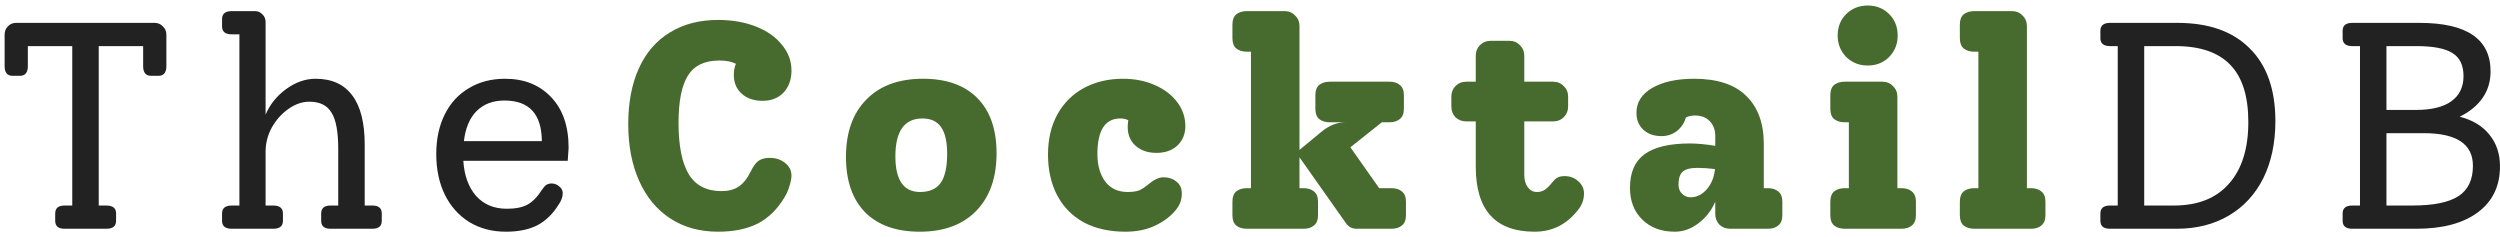
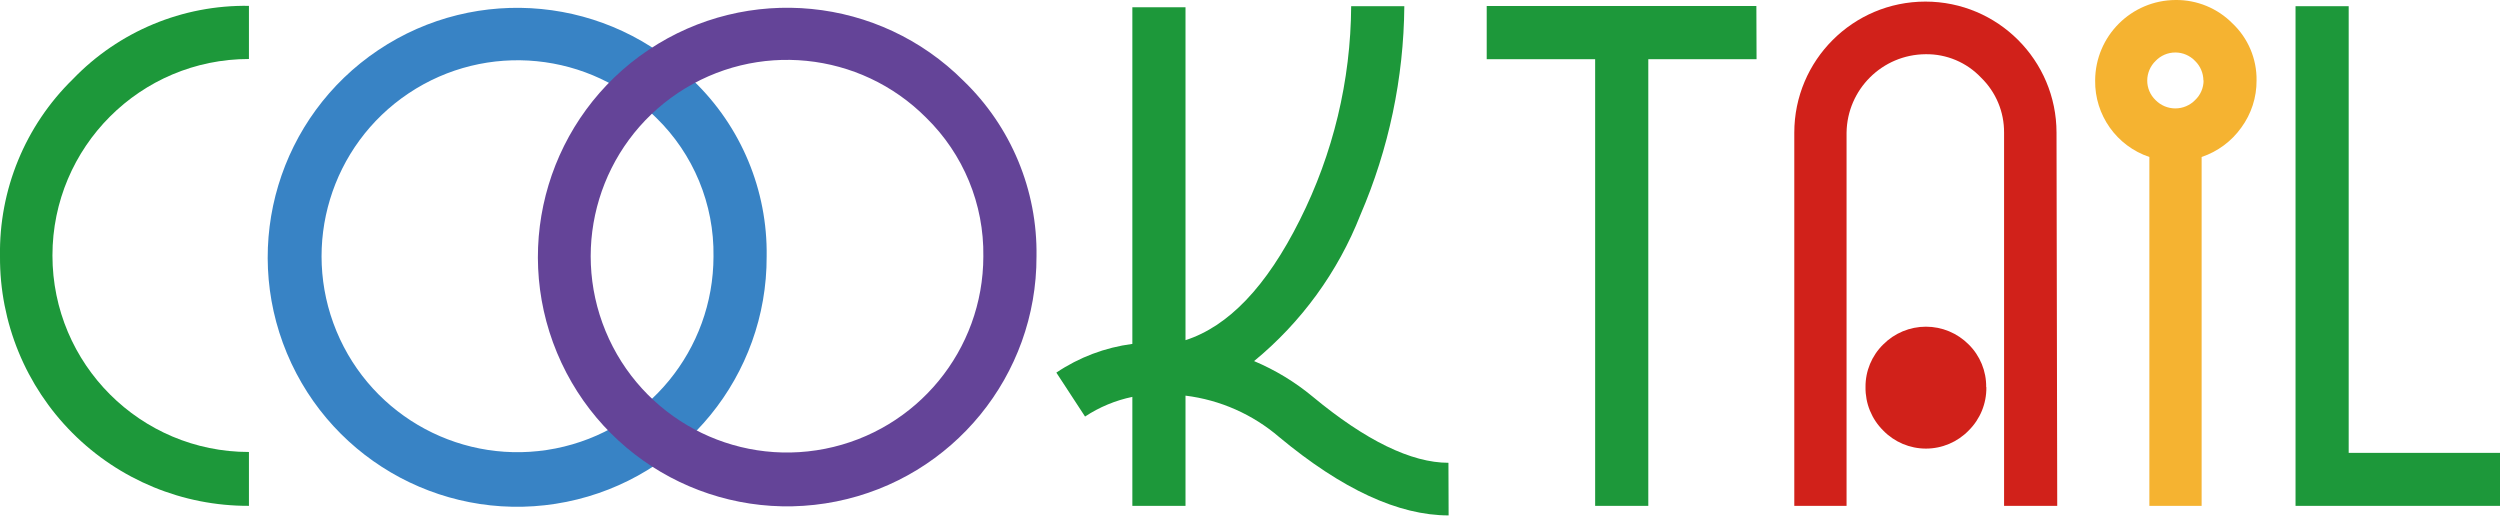
- <svg xmlns="http://www.w3.org/2000/svg" width="306" height="29" viewBox="0 0 306 29" fill="none">
-   <path d="M18.925 2.8C19.333 2.8 19.669 2.944 19.933 3.232C20.221 3.496 20.365 3.832 20.365 4.24V8.092C20.365 8.884 20.041 9.28 19.393 9.28H18.493C17.845 9.28 17.521 8.884 17.521 8.092V5.644H12.085V25.156H13.021C13.813 25.156 14.209 25.48 14.209 26.128V27.028C14.209 27.676 13.813 28 13.021 28H7.909C7.141 28 6.757 27.676 6.757 27.028V26.128C6.757 25.48 7.141 25.156 7.909 25.156H8.845V5.644H3.409V8.092C3.409 8.884 3.085 9.28 2.437 9.28H1.537C0.889 9.28 0.565 8.884 0.565 8.092V4.24C0.565 3.832 0.697 3.496 0.961 3.232C1.225 2.944 1.561 2.8 1.969 2.8H18.925ZM45.576 25.156C46.344 25.156 46.728 25.48 46.728 26.128V27.028C46.728 27.676 46.344 28 45.576 28H40.464C39.696 28 39.312 27.676 39.312 27.028V26.128C39.312 25.48 39.696 25.156 40.464 25.156H41.4V18.208C41.4 16.12 41.124 14.644 40.572 13.78C40.044 12.892 39.144 12.448 37.872 12.448C36.984 12.448 36.12 12.748 35.28 13.348C34.464 13.924 33.792 14.68 33.264 15.616C32.76 16.552 32.508 17.536 32.508 18.568V25.156H33.444C34.236 25.156 34.632 25.48 34.632 26.128V27.028C34.632 27.676 34.236 28 33.444 28H28.368C27.576 28 27.18 27.676 27.18 27.028V26.128C27.18 25.48 27.576 25.156 28.368 25.156H29.304V4.204H28.368C27.576 4.204 27.18 3.88 27.18 3.232V2.332C27.18 1.684 27.576 1.36 28.368 1.36H31.212C31.572 1.36 31.872 1.492 32.112 1.756C32.376 1.996 32.508 2.308 32.508 2.692V14.032C33.036 12.784 33.876 11.74 35.028 10.9C36.18 10.06 37.38 9.64 38.628 9.64C40.62 9.64 42.12 10.324 43.128 11.692C44.136 13.036 44.64 15.04 44.64 17.704V25.156H45.576ZM69.598 18.1C69.598 18.22 69.562 18.748 69.49 19.684H56.71C56.83 21.508 57.358 22.948 58.294 24.004C59.23 25.036 60.478 25.552 62.038 25.552C63.094 25.552 63.934 25.384 64.558 25.048C65.182 24.712 65.77 24.112 66.322 23.248C66.514 22.96 66.694 22.756 66.862 22.636C67.054 22.516 67.27 22.456 67.51 22.456C67.87 22.456 68.182 22.576 68.446 22.816C68.734 23.032 68.878 23.308 68.878 23.644C68.878 24.1 68.71 24.568 68.374 25.048C67.678 26.176 66.814 27.016 65.782 27.568C64.75 28.096 63.466 28.36 61.93 28.36C60.226 28.36 58.726 27.964 57.43 27.172C56.158 26.38 55.162 25.264 54.442 23.824C53.746 22.384 53.398 20.728 53.398 18.856C53.398 17.008 53.746 15.388 54.442 13.996C55.138 12.604 56.122 11.536 57.394 10.792C58.666 10.024 60.142 9.64 61.822 9.64C64.15 9.64 66.022 10.384 67.438 11.872C68.878 13.36 69.598 15.436 69.598 18.1ZM61.75 12.304C60.334 12.304 59.194 12.736 58.33 13.6C57.49 14.44 56.974 15.664 56.782 17.272H66.322C66.298 13.96 64.774 12.304 61.75 12.304ZM266.519 2.8C270.359 2.8 273.311 3.844 275.375 5.932C277.463 7.996 278.507 10.96 278.507 14.824C278.507 17.488 278.015 19.816 277.031 21.808C276.047 23.776 274.643 25.3 272.819 26.38C270.995 27.46 268.859 28 266.411 28H258.275C257.483 28 257.087 27.676 257.087 27.028V26.128C257.087 25.48 257.483 25.156 258.275 25.156H259.211V5.644H258.275C257.483 5.644 257.087 5.32 257.087 4.672V3.772C257.087 3.124 257.483 2.8 258.275 2.8H266.519ZM266.087 25.156C269.015 25.156 271.259 24.268 272.819 22.492C274.403 20.716 275.195 18.196 275.195 14.932C275.195 11.788 274.463 9.46 272.999 7.948C271.535 6.412 269.303 5.644 266.303 5.644H262.451V25.156H266.087ZM301.066 14.284C302.65 14.692 303.862 15.424 304.702 16.48C305.566 17.536 305.998 18.832 305.998 20.368C305.998 22.768 305.098 24.64 303.298 25.984C301.498 27.328 298.978 28 295.738 28H287.926C287.134 28 286.738 27.676 286.738 27.028V26.128C286.738 25.48 287.134 25.156 287.926 25.156H288.862V5.644H287.926C287.134 5.644 286.738 5.32 286.738 4.672V3.772C286.738 3.124 287.134 2.8 287.926 2.8H296.134C301.942 2.8 304.846 4.78 304.846 8.74C304.846 9.964 304.522 11.044 303.874 11.98C303.226 12.916 302.29 13.684 301.066 14.284ZM292.102 5.644V13.456H295.702C297.598 13.456 299.038 13.108 300.022 12.412C301.03 11.692 301.534 10.66 301.534 9.316C301.534 7.996 301.09 7.06 300.202 6.508C299.314 5.932 297.838 5.644 295.774 5.644H292.102ZM295.27 25.156C297.862 25.156 299.746 24.772 300.922 24.004C302.098 23.236 302.686 22 302.686 20.296C302.686 17.632 300.682 16.3 296.674 16.3H292.102V25.156H295.27Z" fill="#222222" />
-   <path d="M94.212 19.324C94.956 19.324 95.58 19.528 96.084 19.936C96.612 20.344 96.876 20.872 96.876 21.52C96.876 21.832 96.792 22.252 96.624 22.78C96.48 23.284 96.288 23.728 96.048 24.112C95.184 25.576 94.092 26.656 92.772 27.352C91.452 28.024 89.82 28.36 87.876 28.36C85.644 28.36 83.7 27.82 82.044 26.74C80.388 25.66 79.116 24.124 78.228 22.132C77.34 20.14 76.896 17.824 76.896 15.184C76.896 12.568 77.328 10.3 78.192 8.38C79.056 6.46 80.316 4.996 81.972 3.988C83.628 2.956 85.608 2.44 87.912 2.44C89.592 2.44 91.116 2.704 92.484 3.232C93.852 3.76 94.92 4.504 95.688 5.464C96.48 6.4 96.876 7.456 96.876 8.632C96.876 9.736 96.552 10.636 95.904 11.332C95.256 12.004 94.404 12.34 93.348 12.34C92.292 12.34 91.44 12.052 90.792 11.476C90.144 10.9 89.82 10.132 89.82 9.172C89.82 8.668 89.904 8.212 90.072 7.804C89.568 7.54 88.884 7.408 88.02 7.408C86.244 7.408 84.972 8.02 84.204 9.244C83.436 10.468 83.052 12.4 83.052 15.04C83.052 17.848 83.472 19.948 84.312 21.34C85.152 22.708 86.484 23.392 88.308 23.392C89.148 23.392 89.844 23.212 90.396 22.852C90.972 22.468 91.464 21.856 91.872 21.016C92.208 20.344 92.532 19.9 92.844 19.684C93.18 19.444 93.636 19.324 94.212 19.324ZM112.583 28.36C109.703 28.36 107.471 27.568 105.887 25.984C104.327 24.376 103.547 22.12 103.547 19.216C103.547 16.216 104.375 13.876 106.031 12.196C107.687 10.492 110.003 9.64 112.979 9.64C115.859 9.64 118.079 10.432 119.639 12.016C121.199 13.6 121.979 15.844 121.979 18.748C121.979 21.748 121.151 24.1 119.495 25.804C117.839 27.508 115.535 28.36 112.583 28.36ZM112.619 23.5C113.771 23.5 114.611 23.128 115.139 22.384C115.667 21.64 115.931 20.452 115.931 18.82C115.931 17.332 115.679 16.24 115.175 15.544C114.695 14.848 113.939 14.5 112.907 14.5C110.699 14.5 109.595 16.048 109.595 19.144C109.595 22.048 110.603 23.5 112.619 23.5ZM142.423 21.7C143.047 21.7 143.575 21.88 144.007 22.24C144.439 22.576 144.655 23.056 144.655 23.68C144.655 24.4 144.439 25.036 144.007 25.588C143.407 26.38 142.567 27.04 141.487 27.568C140.431 28.096 139.183 28.36 137.743 28.36C135.775 28.36 134.071 27.976 132.631 27.208C131.215 26.416 130.135 25.312 129.391 23.896C128.647 22.456 128.275 20.8 128.275 18.928C128.275 17.032 128.659 15.388 129.427 13.996C130.219 12.58 131.311 11.5 132.703 10.756C134.095 10.012 135.679 9.64 137.455 9.64C138.871 9.64 140.155 9.892 141.307 10.396C142.483 10.9 143.407 11.596 144.079 12.484C144.751 13.372 145.087 14.356 145.087 15.436C145.087 16.396 144.763 17.188 144.115 17.812C143.467 18.412 142.615 18.712 141.559 18.712C140.503 18.712 139.651 18.424 139.003 17.848C138.355 17.272 138.031 16.504 138.031 15.544C138.031 15.328 138.055 15.052 138.103 14.716C137.839 14.572 137.515 14.5 137.131 14.5C135.259 14.5 134.323 15.952 134.323 18.856C134.323 20.248 134.647 21.376 135.295 22.24C135.943 23.08 136.855 23.5 138.031 23.5C138.631 23.5 139.111 23.428 139.471 23.284C139.831 23.116 140.239 22.84 140.695 22.456C141.319 21.952 141.895 21.7 142.423 21.7ZM170.325 23.032C170.853 23.032 171.273 23.164 171.585 23.428C171.921 23.692 172.089 24.112 172.089 24.688V26.344C172.089 26.92 171.921 27.34 171.585 27.604C171.273 27.868 170.853 28 170.325 28H166.041C165.777 28 165.525 27.94 165.285 27.82C165.069 27.7 164.889 27.532 164.745 27.316L159.057 19.252V23.032H159.561C160.089 23.032 160.509 23.164 160.821 23.428C161.157 23.692 161.325 24.112 161.325 24.688V26.344C161.325 26.92 161.157 27.34 160.821 27.604C160.509 27.868 160.089 28 159.561 28H152.613C152.085 28 151.653 27.868 151.317 27.604C151.005 27.34 150.849 26.92 150.849 26.344V24.688C150.849 24.112 151.005 23.692 151.317 23.428C151.653 23.164 152.085 23.032 152.613 23.032H153.117V6.328H152.613C152.085 6.328 151.653 6.196 151.317 5.932C151.005 5.668 150.849 5.248 150.849 4.672V3.016C150.849 2.44 151.005 2.02 151.317 1.756C151.653 1.492 152.085 1.36 152.613 1.36H157.221C157.749 1.36 158.181 1.54 158.517 1.9C158.877 2.236 159.057 2.668 159.057 3.196V18.352L161.757 16.12C162.693 15.352 163.665 14.968 164.673 14.968H162.765C162.237 14.968 161.805 14.836 161.469 14.572C161.157 14.308 161.001 13.888 161.001 13.312V11.656C161.001 11.08 161.157 10.66 161.469 10.396C161.805 10.132 162.237 10 162.765 10H170.073C170.601 10 171.021 10.132 171.333 10.396C171.669 10.66 171.837 11.08 171.837 11.656V13.312C171.837 13.888 171.669 14.308 171.333 14.572C171.021 14.836 170.601 14.968 170.073 14.968H169.137L165.285 18.028L168.813 23.032H170.325ZM191.505 21.556C192.153 21.556 192.705 21.76 193.161 22.168C193.641 22.576 193.881 23.08 193.881 23.68C193.881 24.376 193.665 25.012 193.233 25.588C191.841 27.436 190.041 28.36 187.833 28.36C183.033 28.36 180.633 25.708 180.633 20.404V14.86H179.481C178.953 14.86 178.509 14.692 178.149 14.356C177.813 13.996 177.645 13.552 177.645 13.024V11.836C177.645 11.308 177.813 10.876 178.149 10.54C178.509 10.18 178.953 10 179.481 10H180.633V6.832C180.633 6.304 180.801 5.872 181.137 5.536C181.497 5.176 181.941 4.996 182.469 4.996H184.737C185.265 4.996 185.697 5.176 186.033 5.536C186.393 5.872 186.573 6.304 186.573 6.832V10H190.101C190.629 10 191.061 10.18 191.397 10.54C191.757 10.876 191.937 11.308 191.937 11.836V13.024C191.937 13.552 191.757 13.996 191.397 14.356C191.061 14.692 190.629 14.86 190.101 14.86H186.573V21.412C186.573 22.036 186.717 22.54 187.005 22.924C187.293 23.308 187.665 23.5 188.121 23.5C188.481 23.5 188.793 23.416 189.057 23.248C189.321 23.08 189.597 22.816 189.885 22.456C190.125 22.144 190.353 21.916 190.569 21.772C190.809 21.628 191.121 21.556 191.505 21.556ZM216.393 23.032C216.921 23.032 217.341 23.164 217.653 23.428C217.989 23.692 218.157 24.112 218.157 24.688V26.344C218.157 26.92 217.989 27.34 217.653 27.604C217.341 27.868 216.921 28 216.393 28H211.785C211.257 28 210.813 27.832 210.453 27.496C210.117 27.136 209.949 26.692 209.949 26.164V24.688C209.469 25.792 208.773 26.68 207.861 27.352C206.973 28.024 206.013 28.36 204.981 28.36C203.349 28.36 202.029 27.868 201.021 26.884C200.013 25.9 199.509 24.604 199.509 22.996C199.509 21.124 200.097 19.756 201.273 18.892C202.473 18.004 204.333 17.56 206.853 17.56C207.717 17.56 208.749 17.656 209.949 17.848V16.66C209.949 15.892 209.721 15.28 209.265 14.824C208.833 14.368 208.233 14.14 207.465 14.14C207.009 14.14 206.637 14.224 206.349 14.392C206.157 15.064 205.785 15.616 205.233 16.048C204.705 16.456 204.081 16.66 203.361 16.66C202.449 16.66 201.705 16.396 201.129 15.868C200.577 15.34 200.301 14.656 200.301 13.816C200.301 12.52 200.949 11.5 202.245 10.756C203.541 10.012 205.245 9.64 207.357 9.64C210.189 9.64 212.313 10.336 213.729 11.728C215.169 13.12 215.889 15.088 215.889 17.632V23.032H216.393ZM206.925 24.148C207.669 24.148 208.329 23.824 208.905 23.176C209.481 22.504 209.817 21.676 209.913 20.692C209.097 20.596 208.377 20.548 207.753 20.548C206.913 20.548 206.313 20.704 205.953 21.016C205.617 21.328 205.449 21.856 205.449 22.6C205.449 23.056 205.593 23.428 205.881 23.716C206.169 24.004 206.517 24.148 206.925 24.148ZM228.603 8.02C227.571 8.02 226.695 7.672 225.975 6.976C225.279 6.256 224.931 5.38 224.931 4.348C224.931 3.292 225.279 2.416 225.975 1.72C226.695 1.024 227.571 0.676 228.603 0.676C229.659 0.676 230.535 1.024 231.231 1.72C231.927 2.416 232.275 3.292 232.275 4.348C232.275 5.38 231.927 6.256 231.231 6.976C230.535 7.672 229.659 8.02 228.603 8.02ZM225.795 28C225.267 28 224.835 27.868 224.499 27.604C224.187 27.34 224.031 26.92 224.031 26.344V24.688C224.031 24.112 224.187 23.692 224.499 23.428C224.835 23.164 225.267 23.032 225.795 23.032H226.299V14.968H225.795C225.267 14.968 224.835 14.836 224.499 14.572C224.187 14.308 224.031 13.888 224.031 13.312V11.656C224.031 11.08 224.187 10.66 224.499 10.396C224.835 10.132 225.267 10 225.795 10H230.403C230.931 10 231.363 10.18 231.699 10.54C232.059 10.876 232.239 11.308 232.239 11.836V23.032H232.743C233.271 23.032 233.691 23.164 234.003 23.428C234.339 23.692 234.507 24.112 234.507 24.688V26.344C234.507 26.92 234.339 27.34 234.003 27.604C233.691 27.868 233.271 28 232.743 28H225.795ZM241.65 28C241.122 28 240.69 27.868 240.354 27.604C240.042 27.34 239.886 26.92 239.886 26.344V24.688C239.886 24.112 240.042 23.692 240.354 23.428C240.69 23.164 241.122 23.032 241.65 23.032H242.154V6.328H241.65C241.122 6.328 240.69 6.196 240.354 5.932C240.042 5.668 239.886 5.248 239.886 4.672V3.016C239.886 2.44 240.042 2.02 240.354 1.756C240.69 1.492 241.122 1.36 241.65 1.36H246.258C246.786 1.36 247.218 1.54 247.554 1.9C247.914 2.236 248.094 2.668 248.094 3.196V23.032H248.598C249.126 23.032 249.546 23.164 249.858 23.428C250.194 23.692 250.362 24.112 250.362 24.688V26.344C250.362 26.92 250.194 27.34 249.858 27.604C249.546 27.868 249.126 28 248.598 28H241.65Z" fill="#476A2E" />
+ <svg xmlns="http://www.w3.org/2000/svg" id="Layer_1" data-name="Layer 1" viewBox="0 0 141.1 29.09">
+   <defs>
+     <style>.cls-1{fill:#1d983a;}.cls-2{fill:#3883c5;}.cls-3{fill:#644498;}.cls-4{fill:#d1211a;}.cls-5{fill:#f5b331;}</style>
+   </defs>
+   <path class="cls-1" d="M174.49,241.75a14,14,0,0,1-14.05-14.08,13.66,13.66,0,0,1,4.11-10,13.49,13.49,0,0,1,9.94-4.14v3a11.09,11.09,0,0,0,0,22.18Z" transform="translate(-160.44 -213.2)" />
+   <path class="cls-2" d="M203.71,227.67a14.08,14.08,0,1,1-4.13-9.91A13.48,13.48,0,0,1,203.71,227.67Zm-3,0a10.7,10.7,0,0,0-3.24-7.83,11.06,11.06,0,1,0,3.24,7.83Z" transform="translate(-160.44 -213.2)" />
+   <path class="cls-3" d="M218.94,227.67a14.07,14.07,0,1,1-4.12-9.91A13.47,13.47,0,0,1,218.94,227.67Zm-3,0a10.73,10.73,0,0,0-3.23-7.83,11.08,11.08,0,1,0,3.23,7.83Z" transform="translate(-160.44 -213.2)" />
+   <path class="cls-1" d="M242.2,242.29q-4.24,0-9.56-4.42a10,10,0,0,0-5.29-2.34v6.22h-3V235.6a7.67,7.67,0,0,0-2.67,1.11l-1.62-2.48a10,10,0,0,1,4.29-1.62v-19h3V232.4c2.41-.78,4.56-3,6.45-6.78a27.21,27.21,0,0,0,2.9-12.07h3a30.39,30.39,0,0,1-2.48,11.78,20.29,20.29,0,0,1-6,8.25,13.16,13.16,0,0,1,3.3,2c3,2.49,5.58,3.74,7.67,3.74Z" transform="translate(-160.44 -213.2)" />
+   <path class="cls-1" d="M259.58,216.54h-6.11v25.21h-3V216.54h-6.12v-3h15.22Z" transform="translate(-160.44 -213.2)" />
+   <path class="cls-4" d="M276.55,241.75h-3V220.69a4.28,4.28,0,0,0-1.3-3.11,4.22,4.22,0,0,0-3.13-1.32,4.49,4.49,0,0,0-4.46,4.43v21.06h-2.95V220.69a7.4,7.4,0,1,1,14.8,0Zm-4-6.7a3.37,3.37,0,0,1-1,2.45,3.36,3.36,0,0,1-4.82,0,3.37,3.37,0,0,1-1-2.45,3.32,3.32,0,0,1,1-2.41,3.4,3.4,0,0,1,4.82,0A3.32,3.32,0,0,1,272.54,235.05Z" transform="translate(-160.44 -213.2)" />
+   <path class="cls-5" d="M287.8,217.74a4.45,4.45,0,0,1-.86,2.66,4.52,4.52,0,0,1-2.24,1.66v19.69h-2.95V222.06a4.49,4.49,0,0,1-3.06-4.32,4.56,4.56,0,0,1,4.54-4.54,4.45,4.45,0,0,1,3.22,1.33A4.34,4.34,0,0,1,287.8,217.74Zm-3,0a1.55,1.55,0,0,0-.47-1.1,1.54,1.54,0,0,0-2.23,0,1.55,1.55,0,0,0-.47,1.1,1.52,1.52,0,0,0,.47,1.11,1.56,1.56,0,0,0,2.23,0A1.52,1.52,0,0,0,284.81,217.74Z" transform="translate(-160.44 -213.2)" />
+   <path class="cls-1" d="M301.54,241.75H290v-28.2h3v25.21h8.59Z" transform="translate(-160.44 -213.2)" />
</svg>
